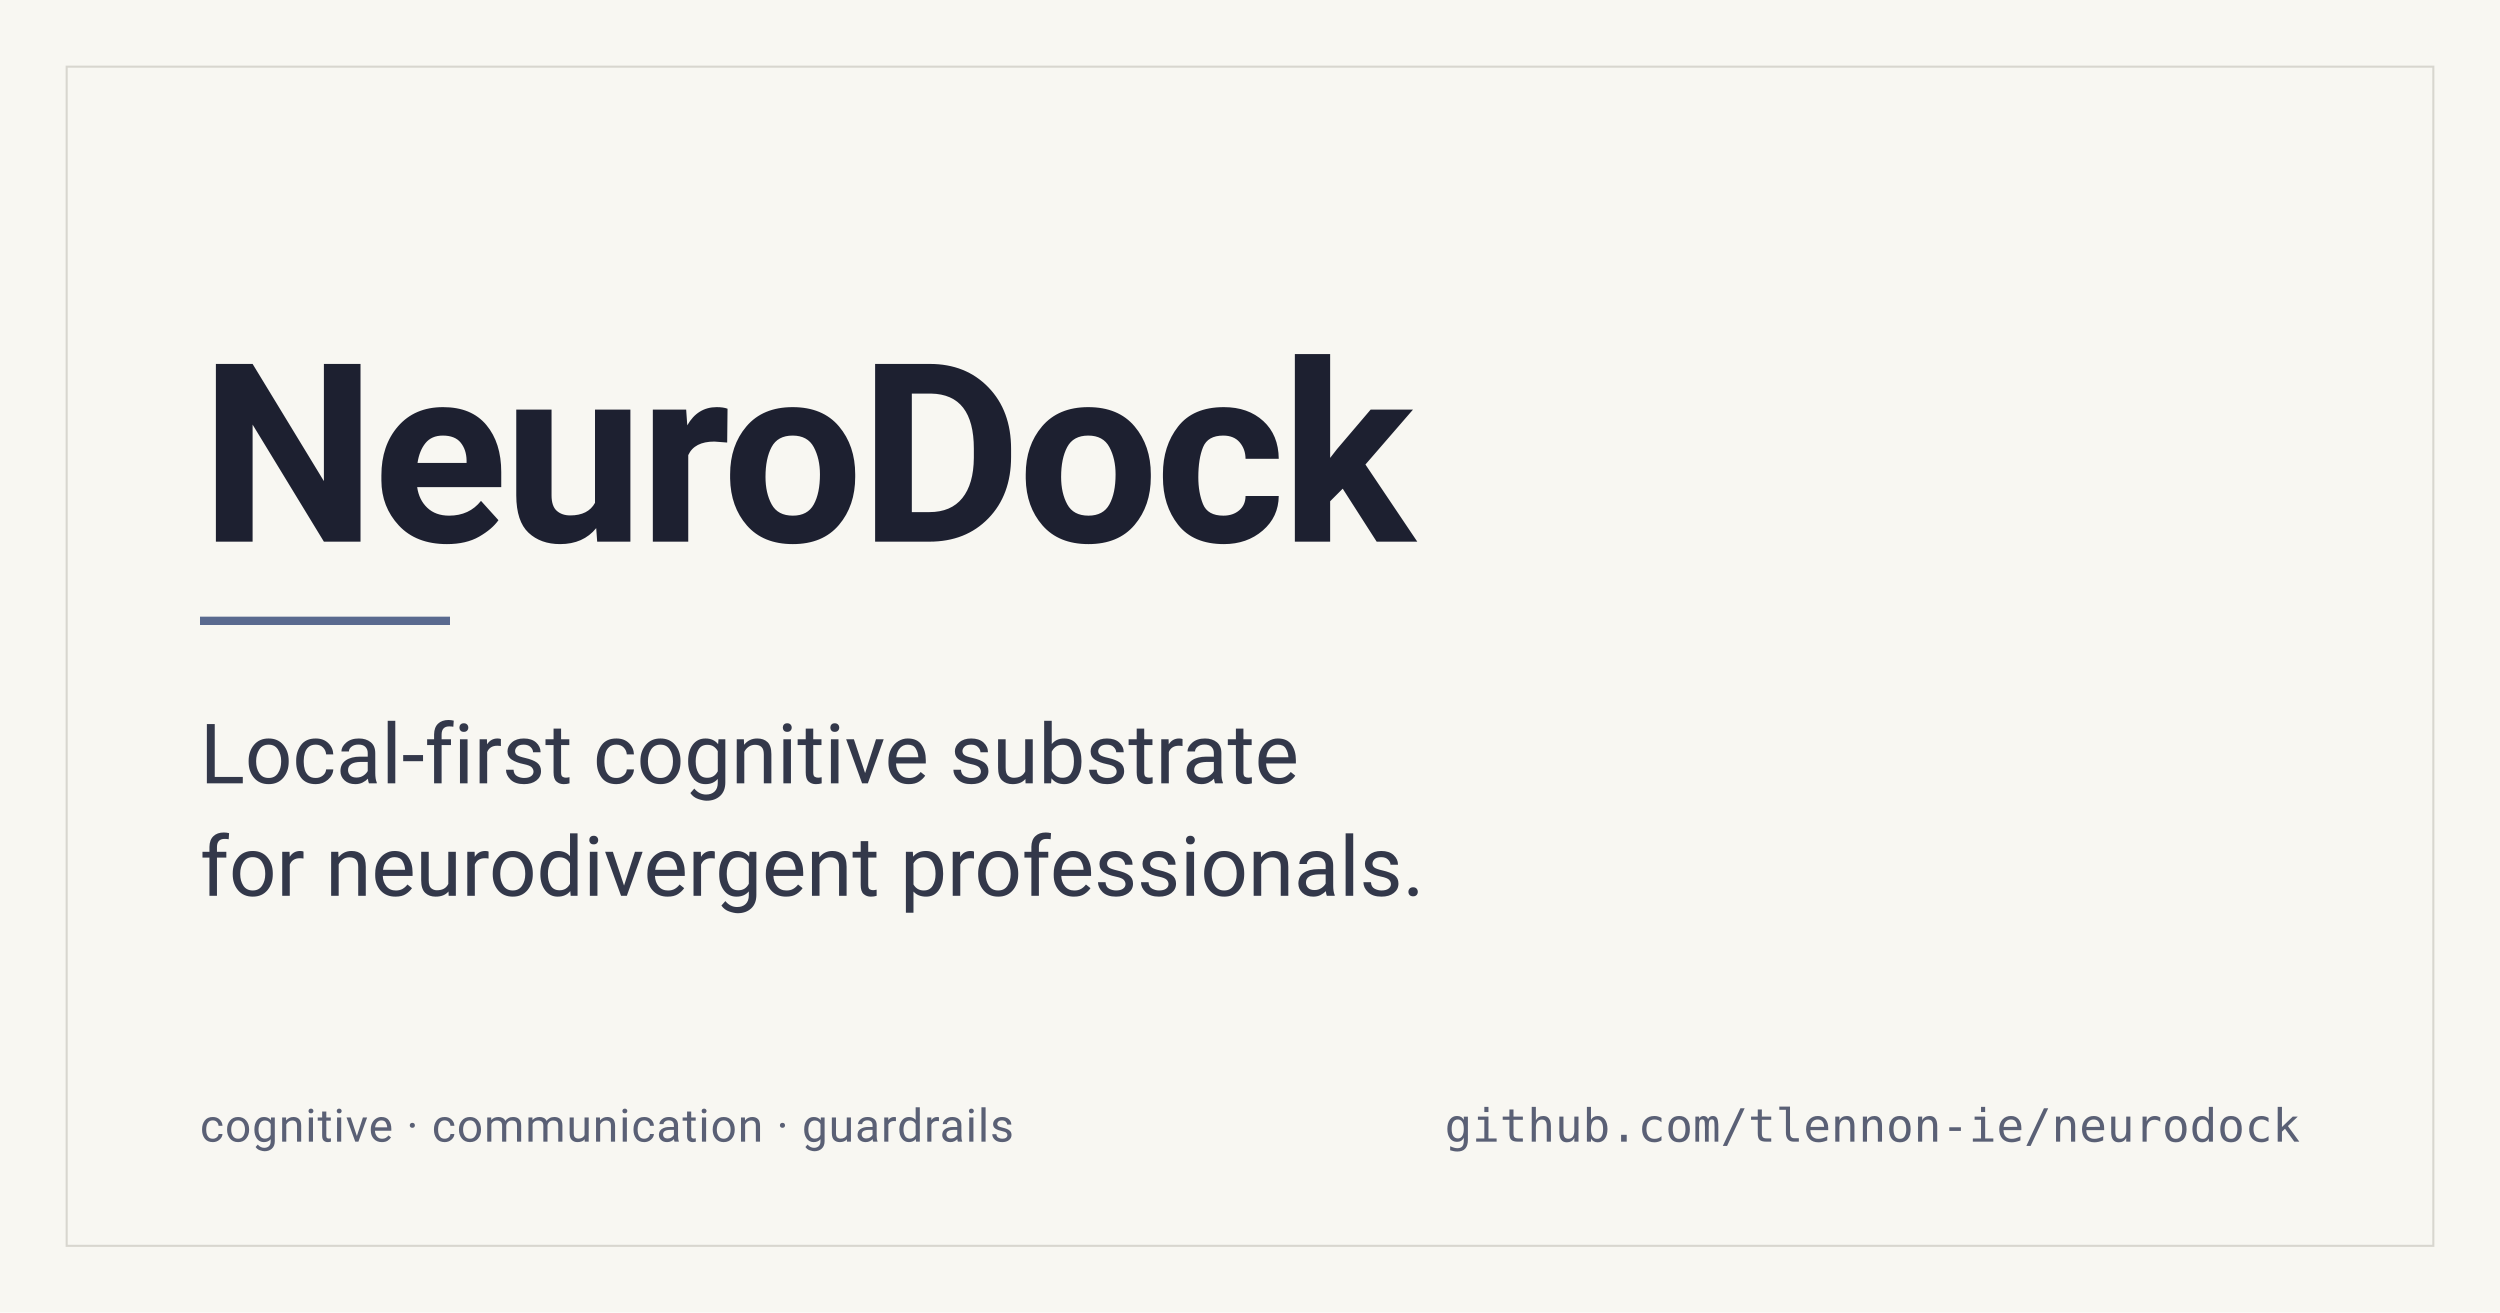
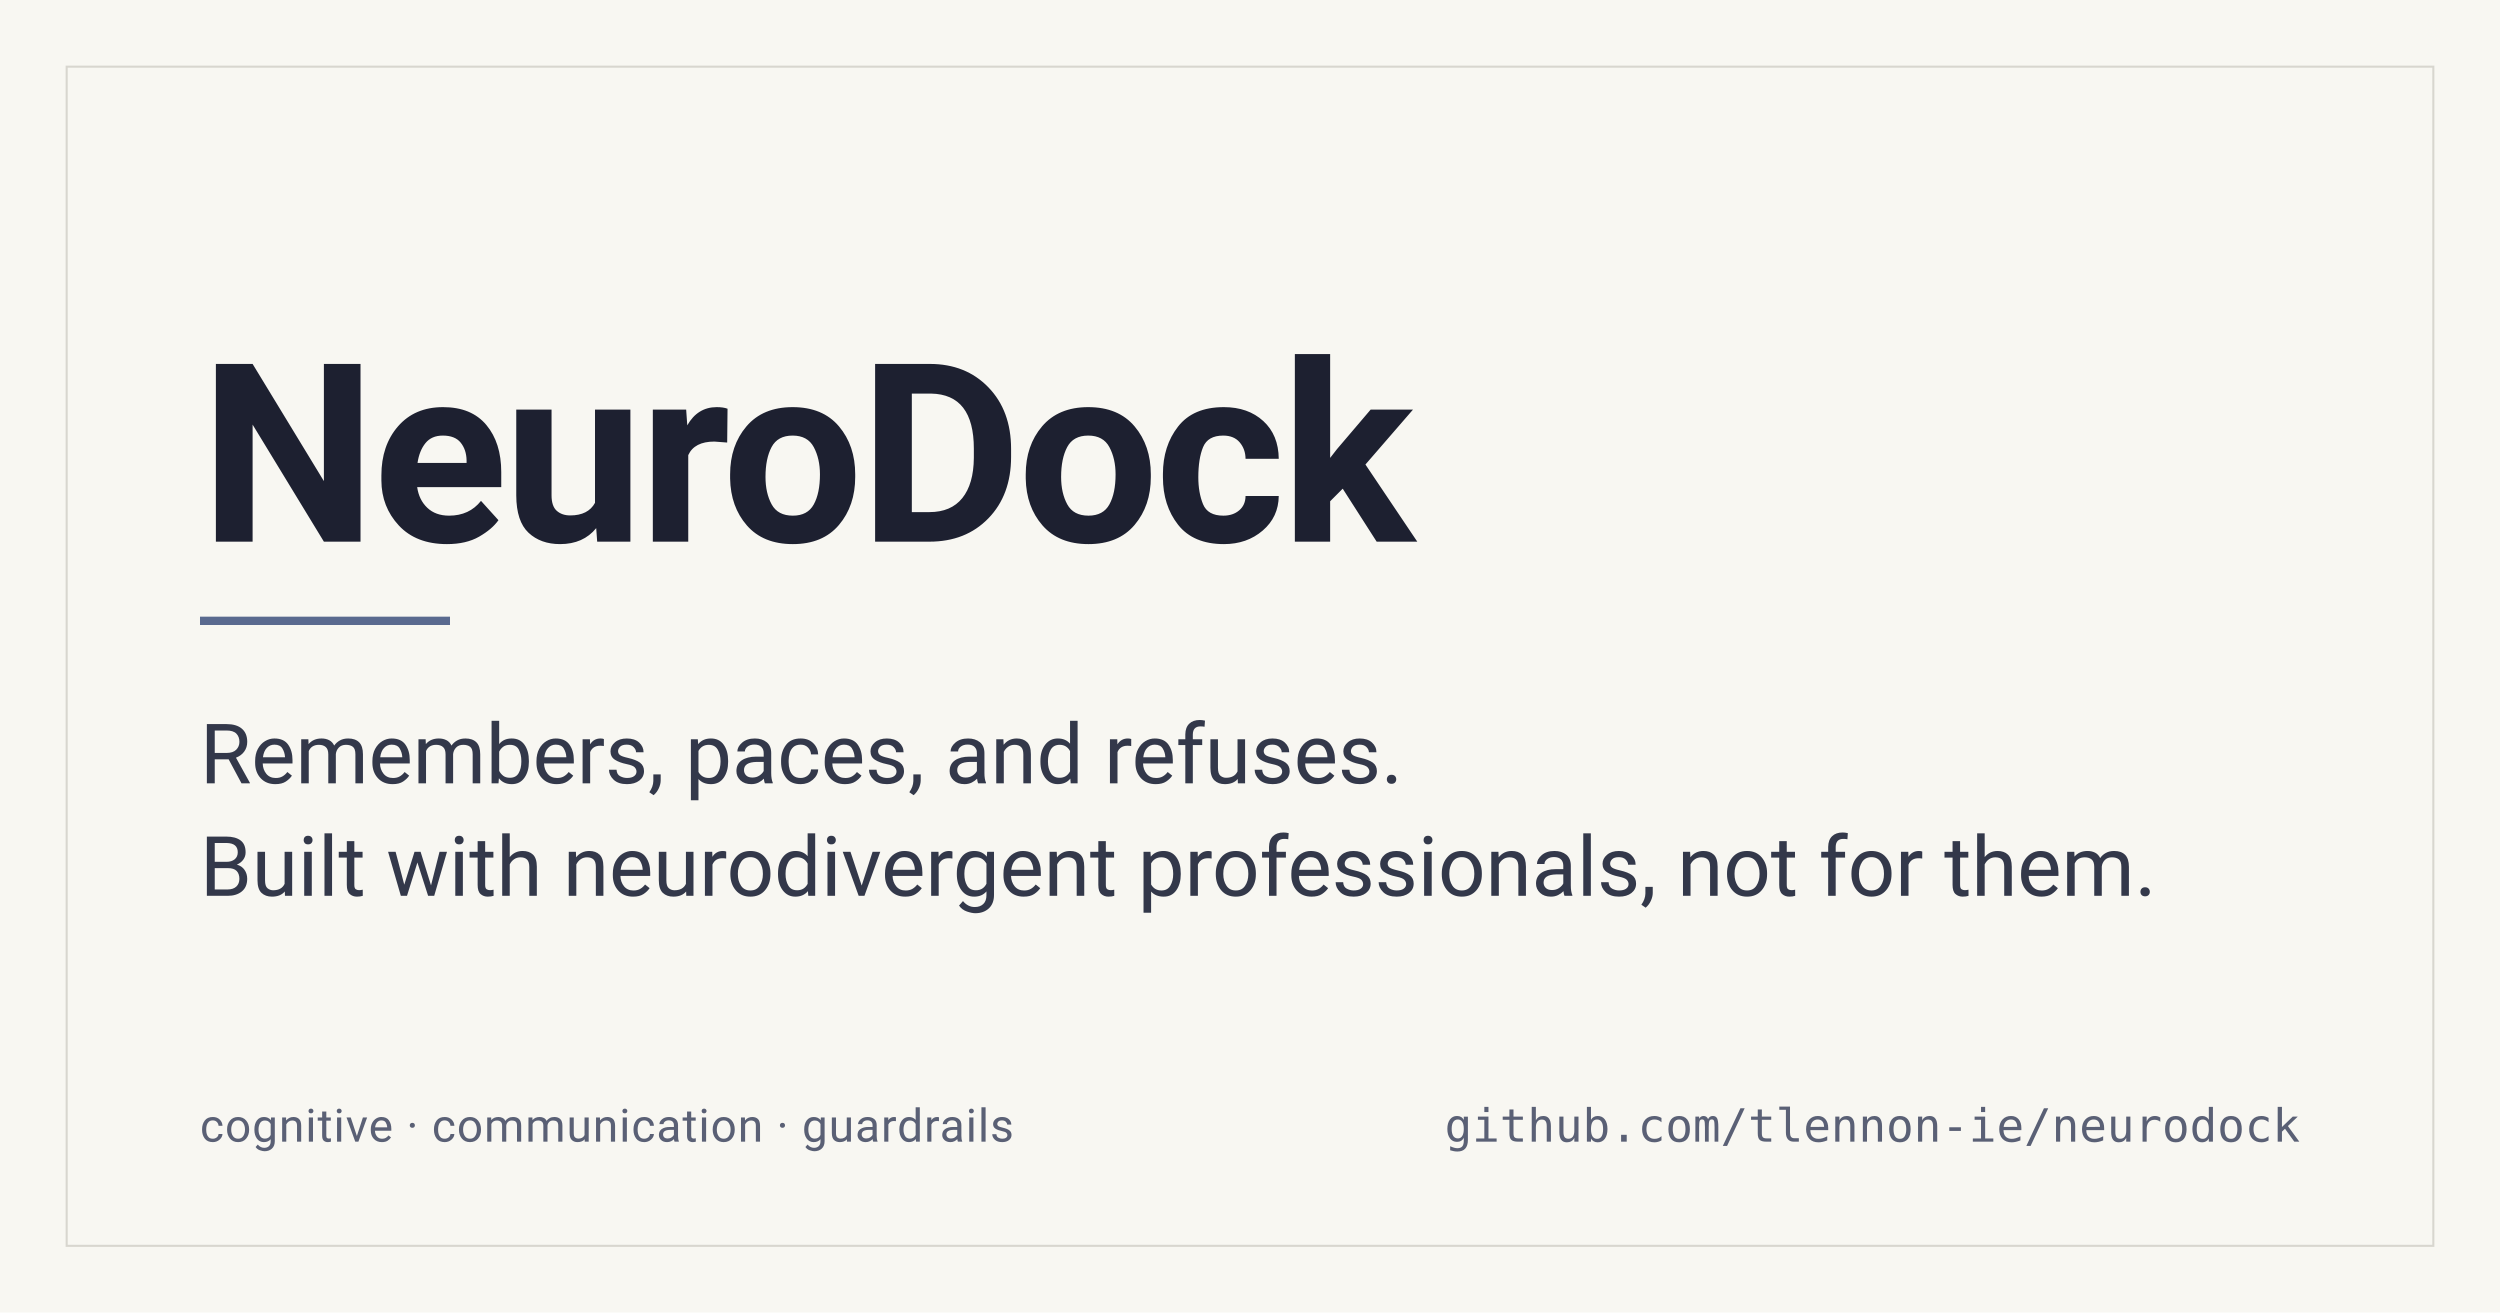
<svg xmlns="http://www.w3.org/2000/svg" viewBox="0 0 1200 630" width="1200" height="630" role="img" aria-labelledby="title desc">
  <rect width="1200" height="630" fill="#f8f7f2" />
  <rect x="32" y="32" width="1136" height="566" fill="none" stroke="#d8d6cf" stroke-width="1" />
  <text x="96" y="260" font-family="'Lexend', system-ui, -apple-system, 'Segoe UI', Roboto, sans-serif" font-size="120" font-weight="600" letter-spacing="-2" fill="#1d2030">
    NeuroDock
  </text>
  <rect x="96" y="296" width="120" height="4" fill="#5a6a8f" />
  <text x="96" y="376" font-family="'Atkinson Hyperlegible', system-ui, -apple-system, 'Segoe UI', Roboto, sans-serif" font-size="40" font-weight="400" fill="#33384a">
-     Local-first cognitive substrate
+     Remembers, paces, and refuses.
  </text>
  <text x="96" y="430" font-family="'Atkinson Hyperlegible', system-ui, -apple-system, 'Segoe UI', Roboto, sans-serif" font-size="40" font-weight="400" fill="#33384a">
-     for neurodivergent professionals.
+     Built with neurodivergent professionals, not for them.
  </text>
  <text x="96" y="548" font-family="'Atkinson Hyperlegible', system-ui, -apple-system, 'Segoe UI', Roboto, sans-serif" font-size="22" font-weight="400" fill="#5a6075" letter-spacing="0.5">
    cognitive  ·  communication  ·  guardrails
  </text>
  <text x="1104" y="548" text-anchor="end" font-family="'JetBrains Mono', ui-monospace, SFMono-Regular, Menlo, Consolas, monospace" font-size="22" font-weight="400" fill="#5a6075">
    github.com/tlennon-ie/neurodock
  </text>
</svg>
